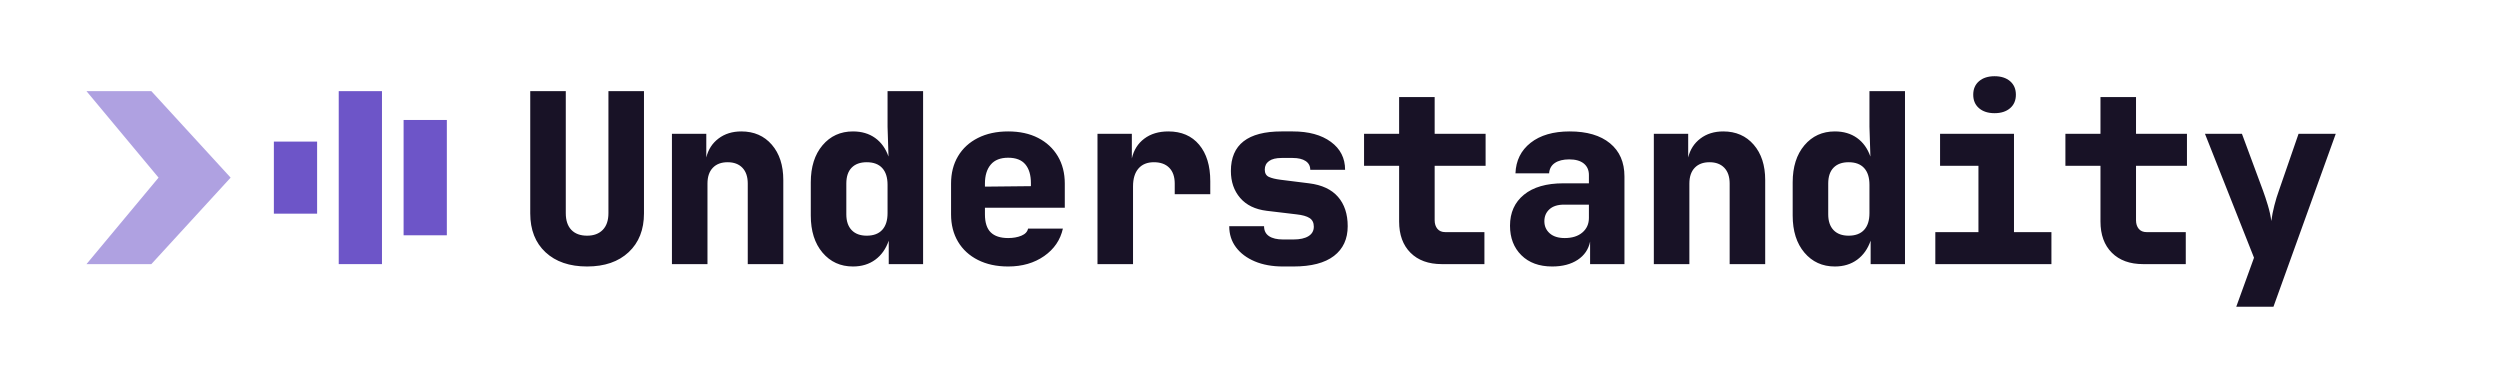
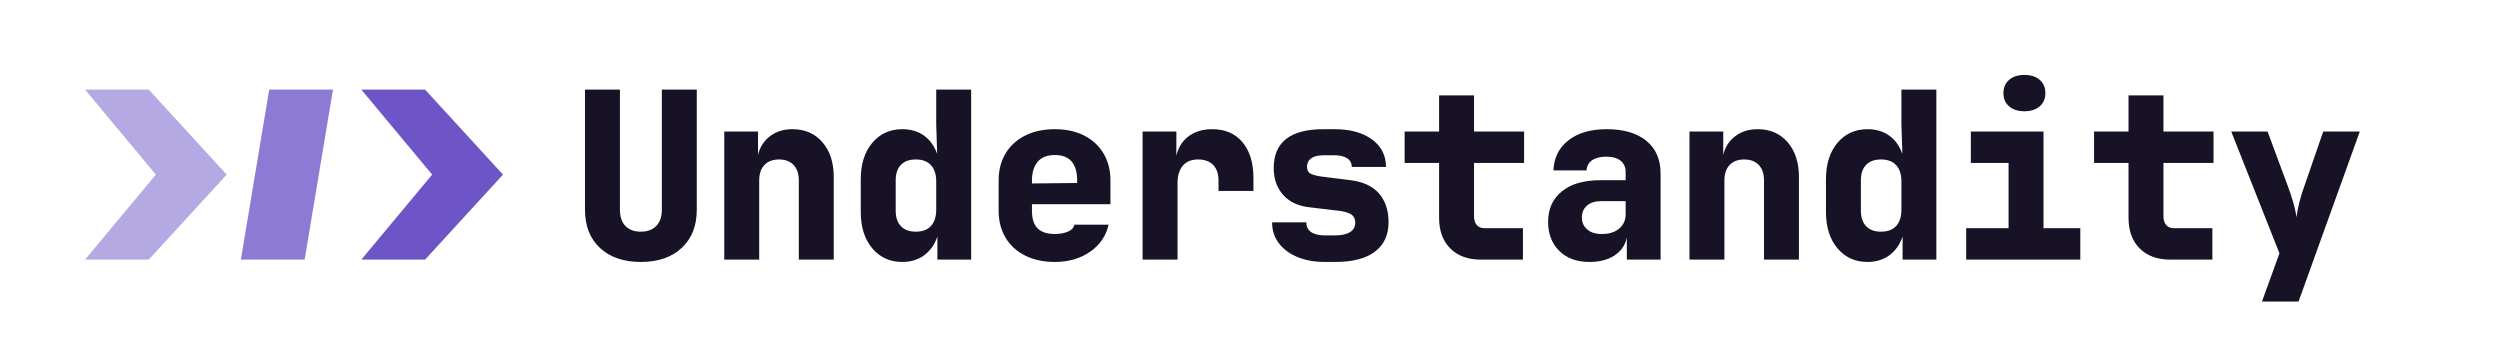
- <svg xmlns="http://www.w3.org/2000/svg" width="10551" height="1557.67" viewBox="0 0 10551 1557.67" role="img" aria-label="Understandity">
+ <svg xmlns="http://www.w3.org/2000/svg" width="10733.5" height="1557.67" viewBox="0 0 10733.5 1557.67" role="img" aria-label="Understandity">
  <g id="mark">
-     <path d="M365 384.67L638.75 384.67L973.33 749.67L638.75 1114.67L365 1114.67L669.17 749.67Z" fill="#6D55C8" fill-opacity="0.55" />
-     <rect x="1155.83" y="597.58" width="182.5" height="304.17" fill="#6D55C8" />
-     <rect x="1429.58" y="384.67" width="182.5" height="730" fill="#6D55C8" />
-     <rect x="1703.33" y="506.33" width="182.5" height="486.67" fill="#6D55C8" />
+     <path d="M365 384.67L638.75 384.67L973.33 749.67L638.75 1114.67L365 1114.67L669.17 749.67Z" fill="#6D55C8" fill-opacity="0.5" />
+     <path d="M1155.83 384.67L1429.58 384.67L1307.92 1114.67L1034.17 1114.67Z" fill="#6D55C8" fill-opacity="0.78" />
+     <path d="M1551.25 384.67L1825 384.67L2159.58 749.67L1825 1114.67L1551.25 1114.67L1855.42 749.67Z" fill="#6D55C8" />
  </g>
-   <path id="word" fill="#181226" d="M2477.833 1124.667Q2366.833 1124.667 2302.333 1064.667Q2237.833 1004.667 2237.833 900.667V384.667H2387.833V899.667Q2387.833 945.667 2411.333 970.167Q2434.833 994.667 2477.833 994.667Q2519.833 994.667 2543.833 970.167Q2567.833 945.667 2567.833 899.667V384.667H2717.833V900.667Q2717.833 1003.667 2653.333 1064.167Q2588.833 1124.667 2477.833 1124.667ZM2835.833 1114.667V564.667H2980.833V664.667Q2992.833 614.667 3032.333 584.667Q3071.833 554.667 3128.833 554.667Q3208.833 554.667 3257.333 610.667Q3305.833 666.667 3305.833 759.667V1114.667H3155.833V774.667Q3155.833 731.667 3133.333 708.167Q3110.833 684.667 3070.833 684.667Q3030.833 684.667 3008.333 708.167Q2985.833 731.667 2985.833 774.667V1114.667ZM3599.833 1124.667Q3520.833 1124.667 3471.333 1066.167Q3421.833 1007.667 3421.833 909.667V769.667Q3421.833 671.667 3471.333 613.167Q3520.833 554.667 3599.833 554.667Q3654.833 554.667 3693.333 582.167Q3731.833 609.667 3749.833 660.667L3745.833 534.667V384.667H3895.833V1114.667H3750.833V1015.667Q3732.833 1067.667 3693.833 1096.167Q3654.833 1124.667 3599.833 1124.667ZM3657.833 994.667Q3700.833 994.667 3723.333 970.167Q3745.833 945.667 3745.833 899.667V779.667Q3745.833 733.667 3723.333 709.167Q3700.833 684.667 3657.833 684.667Q3616.833 684.667 3594.333 707.667Q3571.833 730.667 3571.833 774.667V904.667Q3571.833 947.667 3594.333 971.167Q3616.833 994.667 3657.833 994.667ZM4254.833 1124.667Q4181.833 1124.667 4127.333 1097.167Q4072.833 1069.667 4043.333 1020.167Q4013.833 970.667 4013.833 904.667V774.667Q4013.833 708.667 4043.333 659.167Q4072.833 609.667 4127.333 582.167Q4181.833 554.667 4254.833 554.667Q4327.833 554.667 4381.333 582.167Q4434.833 609.667 4464.333 659.167Q4493.833 708.667 4493.833 774.667V876.667H4156.833V904.667Q4156.833 956.667 4181.333 980.667Q4205.833 1004.667 4254.833 1004.667Q4286.833 1004.667 4310.833 994.667Q4334.833 984.667 4338.833 964.667H4485.833Q4469.833 1036.667 4406.833 1080.667Q4343.833 1124.667 4254.833 1124.667ZM4156.833 774.667V787.667L4350.833 785.667V772.667Q4350.833 721.667 4327.333 693.667Q4303.833 665.667 4254.833 665.667Q4205.833 665.667 4181.333 694.667Q4156.833 723.667 4156.833 774.667ZM4631.833 1114.667V564.667H4776.833V668.667Q4788.833 615.667 4829.333 585.167Q4869.833 554.667 4930.833 554.667Q5013.833 554.667 5060.833 610.667Q5107.833 666.667 5107.833 764.667V819.667H4957.833V774.667Q4957.833 731.667 4934.833 708.167Q4911.833 684.667 4869.833 684.667Q4827.833 684.667 4804.833 711.167Q4781.833 737.667 4781.833 786.667V1114.667ZM5414.833 1124.667Q5346.833 1124.667 5295.833 1103.167Q5244.833 1081.667 5216.333 1043.667Q5187.833 1005.667 5187.833 954.667H5334.833Q5334.833 982.667 5355.833 996.667Q5376.833 1010.667 5414.833 1010.667H5458.833Q5499.833 1010.667 5522.333 996.667Q5544.833 982.667 5544.833 956.667Q5544.833 931.667 5526.833 920.167Q5508.833 908.667 5471.833 904.667L5345.833 889.667Q5272.833 880.667 5233.833 835.167Q5194.833 789.667 5194.833 721.667Q5194.833 554.667 5408.833 554.667H5455.833Q5556.833 554.667 5616.833 598.667Q5676.833 642.667 5676.833 716.667H5529.833Q5529.833 692.667 5510.333 679.667Q5490.833 666.667 5455.833 666.667H5408.833Q5373.833 666.667 5355.833 679.667Q5337.833 692.667 5337.833 715.667Q5337.833 738.667 5355.333 746.667Q5372.833 754.667 5404.833 758.667L5524.833 773.667Q5605.833 783.667 5646.833 830.667Q5687.833 877.667 5687.833 954.667Q5687.833 1035.667 5629.833 1080.167Q5571.833 1124.667 5458.833 1124.667ZM6084.833 1114.667Q6000.833 1114.667 5952.833 1066.667Q5904.833 1018.667 5904.833 934.667V699.667H5756.833V564.667H5904.833V409.667H6054.833V564.667H6269.833V699.667H6054.833V929.667Q6054.833 951.667 6066.333 965.667Q6077.833 979.667 6099.833 979.667H6264.833V1114.667ZM6550.833 1124.667Q6468.833 1124.667 6420.833 1077.167Q6372.833 1029.667 6372.833 952.667Q6372.833 869.667 6431.833 821.667Q6490.833 773.667 6597.833 773.667H6705.833V738.667Q6705.833 707.667 6684.333 690.167Q6662.833 672.667 6622.833 672.667Q6584.833 672.667 6562.333 687.667Q6539.833 702.667 6537.833 731.667H6395.833Q6398.833 650.667 6459.833 602.667Q6520.833 554.667 6624.833 554.667Q6733.833 554.667 6794.833 604.667Q6855.833 654.667 6855.833 744.667V1114.667H6710.833V1019.667Q6700.833 1068.667 6658.333 1096.667Q6615.833 1124.667 6550.833 1124.667ZM6603.833 1004.667Q6650.833 1004.667 6678.333 981.167Q6705.833 957.667 6705.833 919.667V863.667H6600.833Q6560.833 863.667 6539.333 883.167Q6517.833 902.667 6517.833 933.667Q6517.833 964.667 6540.333 984.667Q6562.833 1004.667 6603.833 1004.667ZM6979.833 1114.667V564.667H7124.833V664.667Q7136.833 614.667 7176.333 584.667Q7215.833 554.667 7272.833 554.667Q7352.833 554.667 7401.333 610.667Q7449.833 666.667 7449.833 759.667V1114.667H7299.833V774.667Q7299.833 731.667 7277.333 708.167Q7254.833 684.667 7214.833 684.667Q7174.833 684.667 7152.333 708.167Q7129.833 731.667 7129.833 774.667V1114.667ZM7743.833 1124.667Q7664.833 1124.667 7615.333 1066.167Q7565.833 1007.667 7565.833 909.667V769.667Q7565.833 671.667 7615.333 613.167Q7664.833 554.667 7743.833 554.667Q7798.833 554.667 7837.333 582.167Q7875.833 609.667 7893.833 660.667L7889.833 534.667V384.667H8039.833V1114.667H7894.833V1015.667Q7876.833 1067.667 7837.833 1096.167Q7798.833 1124.667 7743.833 1124.667ZM7801.833 994.667Q7844.833 994.667 7867.333 970.167Q7889.833 945.667 7889.833 899.667V779.667Q7889.833 733.667 7867.333 709.167Q7844.833 684.667 7801.833 684.667Q7760.833 684.667 7738.333 707.667Q7715.833 730.667 7715.833 774.667V904.667Q7715.833 947.667 7738.333 971.167Q7760.833 994.667 7801.833 994.667ZM8167.833 1114.667V979.667H8349.833V699.667H8187.833V564.667H8499.833V979.667H8657.833V1114.667ZM8417.833 477.667Q8376.833 477.667 8352.333 456.667Q8327.833 435.667 8327.833 399.667Q8327.833 363.667 8352.333 342.667Q8376.833 321.667 8417.833 321.667Q8458.833 321.667 8483.333 342.667Q8507.833 363.667 8507.833 399.667Q8507.833 435.667 8483.333 456.667Q8458.833 477.667 8417.833 477.667ZM9044.833 1114.667Q8960.833 1114.667 8912.833 1066.667Q8864.833 1018.667 8864.833 934.667V699.667H8716.833V564.667H8864.833V409.667H9014.833V564.667H9229.833V699.667H9014.833V929.667Q9014.833 951.667 9026.333 965.667Q9037.833 979.667 9059.833 979.667H9224.833V1114.667ZM9437.833 1294.667 9512.833 1087.667 9305.833 564.667H9461.833L9550.833 804.667Q9560.833 831.667 9571.333 866.667Q9581.833 901.667 9585.833 932.667Q9589.833 901.667 9598.833 866.667Q9607.833 831.667 9617.833 804.667L9700.833 564.667H9857.833L9594.833 1294.667Z" />
+   <path id="word" fill="#181226" transform="translate(182.5 0)" d="M2569.083 1124.667Q2458.083 1124.667 2393.583 1064.667Q2329.083 1004.667 2329.083 900.667V384.667H2479.083V899.667Q2479.083 945.667 2502.583 970.167Q2526.083 994.667 2569.083 994.667Q2611.083 994.667 2635.083 970.167Q2659.083 945.667 2659.083 899.667V384.667H2809.083V900.667Q2809.083 1003.667 2744.583 1064.167Q2680.083 1124.667 2569.083 1124.667ZM2927.083 1114.667V564.667H3072.083V664.667Q3084.083 614.667 3123.583 584.667Q3163.083 554.667 3220.083 554.667Q3300.083 554.667 3348.583 610.667Q3397.083 666.667 3397.083 759.667V1114.667H3247.083V774.667Q3247.083 731.667 3224.583 708.167Q3202.083 684.667 3162.083 684.667Q3122.083 684.667 3099.583 708.167Q3077.083 731.667 3077.083 774.667V1114.667ZM3691.083 1124.667Q3612.083 1124.667 3562.583 1066.167Q3513.083 1007.667 3513.083 909.667V769.667Q3513.083 671.667 3562.583 613.167Q3612.083 554.667 3691.083 554.667Q3746.083 554.667 3784.583 582.167Q3823.083 609.667 3841.083 660.667L3837.083 534.667V384.667H3987.083V1114.667H3842.083V1015.667Q3824.083 1067.667 3785.083 1096.167Q3746.083 1124.667 3691.083 1124.667ZM3749.083 994.667Q3792.083 994.667 3814.583 970.167Q3837.083 945.667 3837.083 899.667V779.667Q3837.083 733.667 3814.583 709.167Q3792.083 684.667 3749.083 684.667Q3708.083 684.667 3685.583 707.667Q3663.083 730.667 3663.083 774.667V904.667Q3663.083 947.667 3685.583 971.167Q3708.083 994.667 3749.083 994.667ZM4346.083 1124.667Q4273.083 1124.667 4218.583 1097.167Q4164.083 1069.667 4134.583 1020.167Q4105.083 970.667 4105.083 904.667V774.667Q4105.083 708.667 4134.583 659.167Q4164.083 609.667 4218.583 582.167Q4273.083 554.667 4346.083 554.667Q4419.083 554.667 4472.583 582.167Q4526.083 609.667 4555.583 659.167Q4585.083 708.667 4585.083 774.667V876.667H4248.083V904.667Q4248.083 956.667 4272.583 980.667Q4297.083 1004.667 4346.083 1004.667Q4378.083 1004.667 4402.083 994.667Q4426.083 984.667 4430.083 964.667H4577.083Q4561.083 1036.667 4498.083 1080.667Q4435.083 1124.667 4346.083 1124.667ZM4248.083 774.667V787.667L4442.083 785.667V772.667Q4442.083 721.667 4418.583 693.667Q4395.083 665.667 4346.083 665.667Q4297.083 665.667 4272.583 694.667Q4248.083 723.667 4248.083 774.667ZM4723.083 1114.667V564.667H4868.083V668.667Q4880.083 615.667 4920.583 585.167Q4961.083 554.667 5022.083 554.667Q5105.083 554.667 5152.083 610.667Q5199.083 666.667 5199.083 764.667V819.667H5049.083V774.667Q5049.083 731.667 5026.083 708.167Q5003.083 684.667 4961.083 684.667Q4919.083 684.667 4896.083 711.167Q4873.083 737.667 4873.083 786.667V1114.667ZM5506.083 1124.667Q5438.083 1124.667 5387.083 1103.167Q5336.083 1081.667 5307.583 1043.667Q5279.083 1005.667 5279.083 954.667H5426.083Q5426.083 982.667 5447.083 996.667Q5468.083 1010.667 5506.083 1010.667H5550.083Q5591.083 1010.667 5613.583 996.667Q5636.083 982.667 5636.083 956.667Q5636.083 931.667 5618.083 920.167Q5600.083 908.667 5563.083 904.667L5437.083 889.667Q5364.083 880.667 5325.083 835.167Q5286.083 789.667 5286.083 721.667Q5286.083 554.667 5500.083 554.667H5547.083Q5648.083 554.667 5708.083 598.667Q5768.083 642.667 5768.083 716.667H5621.083Q5621.083 692.667 5601.583 679.667Q5582.083 666.667 5547.083 666.667H5500.083Q5465.083 666.667 5447.083 679.667Q5429.083 692.667 5429.083 715.667Q5429.083 738.667 5446.583 746.667Q5464.083 754.667 5496.083 758.667L5616.083 773.667Q5697.083 783.667 5738.083 830.667Q5779.083 877.667 5779.083 954.667Q5779.083 1035.667 5721.083 1080.167Q5663.083 1124.667 5550.083 1124.667ZM6176.083 1114.667Q6092.083 1114.667 6044.083 1066.667Q5996.083 1018.667 5996.083 934.667V699.667H5848.083V564.667H5996.083V409.667H6146.083V564.667H6361.083V699.667H6146.083V929.667Q6146.083 951.667 6157.583 965.667Q6169.083 979.667 6191.083 979.667H6356.083V1114.667ZM6642.083 1124.667Q6560.083 1124.667 6512.083 1077.167Q6464.083 1029.667 6464.083 952.667Q6464.083 869.667 6523.083 821.667Q6582.083 773.667 6689.083 773.667H6797.083V738.667Q6797.083 707.667 6775.583 690.167Q6754.083 672.667 6714.083 672.667Q6676.083 672.667 6653.583 687.667Q6631.083 702.667 6629.083 731.667H6487.083Q6490.083 650.667 6551.083 602.667Q6612.083 554.667 6716.083 554.667Q6825.083 554.667 6886.083 604.667Q6947.083 654.667 6947.083 744.667V1114.667H6802.083V1019.667Q6792.083 1068.667 6749.583 1096.667Q6707.083 1124.667 6642.083 1124.667ZM6695.083 1004.667Q6742.083 1004.667 6769.583 981.167Q6797.083 957.667 6797.083 919.667V863.667H6692.083Q6652.083 863.667 6630.583 883.167Q6609.083 902.667 6609.083 933.667Q6609.083 964.667 6631.583 984.667Q6654.083 1004.667 6695.083 1004.667ZM7071.083 1114.667V564.667H7216.083V664.667Q7228.083 614.667 7267.583 584.667Q7307.083 554.667 7364.083 554.667Q7444.083 554.667 7492.583 610.667Q7541.083 666.667 7541.083 759.667V1114.667H7391.083V774.667Q7391.083 731.667 7368.583 708.167Q7346.083 684.667 7306.083 684.667Q7266.083 684.667 7243.583 708.167Q7221.083 731.667 7221.083 774.667V1114.667ZM7835.083 1124.667Q7756.083 1124.667 7706.583 1066.167Q7657.083 1007.667 7657.083 909.667V769.667Q7657.083 671.667 7706.583 613.167Q7756.083 554.667 7835.083 554.667Q7890.083 554.667 7928.583 582.167Q7967.083 609.667 7985.083 660.667L7981.083 534.667V384.667H8131.083V1114.667H7986.083V1015.667Q7968.083 1067.667 7929.083 1096.167Q7890.083 1124.667 7835.083 1124.667ZM7893.083 994.667Q7936.083 994.667 7958.583 970.167Q7981.083 945.667 7981.083 899.667V779.667Q7981.083 733.667 7958.583 709.167Q7936.083 684.667 7893.083 684.667Q7852.083 684.667 7829.583 707.667Q7807.083 730.667 7807.083 774.667V904.667Q7807.083 947.667 7829.583 971.167Q7852.083 994.667 7893.083 994.667ZM8259.083 1114.667V979.667H8441.083V699.667H8279.083V564.667H8591.083V979.667H8749.083V1114.667ZM8509.083 477.667Q8468.083 477.667 8443.583 456.667Q8419.083 435.667 8419.083 399.667Q8419.083 363.667 8443.583 342.667Q8468.083 321.667 8509.083 321.667Q8550.083 321.667 8574.583 342.667Q8599.083 363.667 8599.083 399.667Q8599.083 435.667 8574.583 456.667Q8550.083 477.667 8509.083 477.667ZM9136.083 1114.667Q9052.083 1114.667 9004.083 1066.667Q8956.083 1018.667 8956.083 934.667V699.667H8808.083V564.667H8956.083V409.667H9106.083V564.667H9321.083V699.667H9106.083V929.667Q9106.083 951.667 9117.583 965.667Q9129.083 979.667 9151.083 979.667H9316.083V1114.667ZM9529.083 1294.667 9604.083 1087.667 9397.083 564.667H9553.083L9642.083 804.667Q9652.083 831.667 9662.583 866.667Q9673.083 901.667 9677.083 932.667Q9681.083 901.667 9690.083 866.667Q9699.083 831.667 9709.083 804.667L9792.083 564.667H9949.083L9686.083 1294.667Z" />
</svg>
